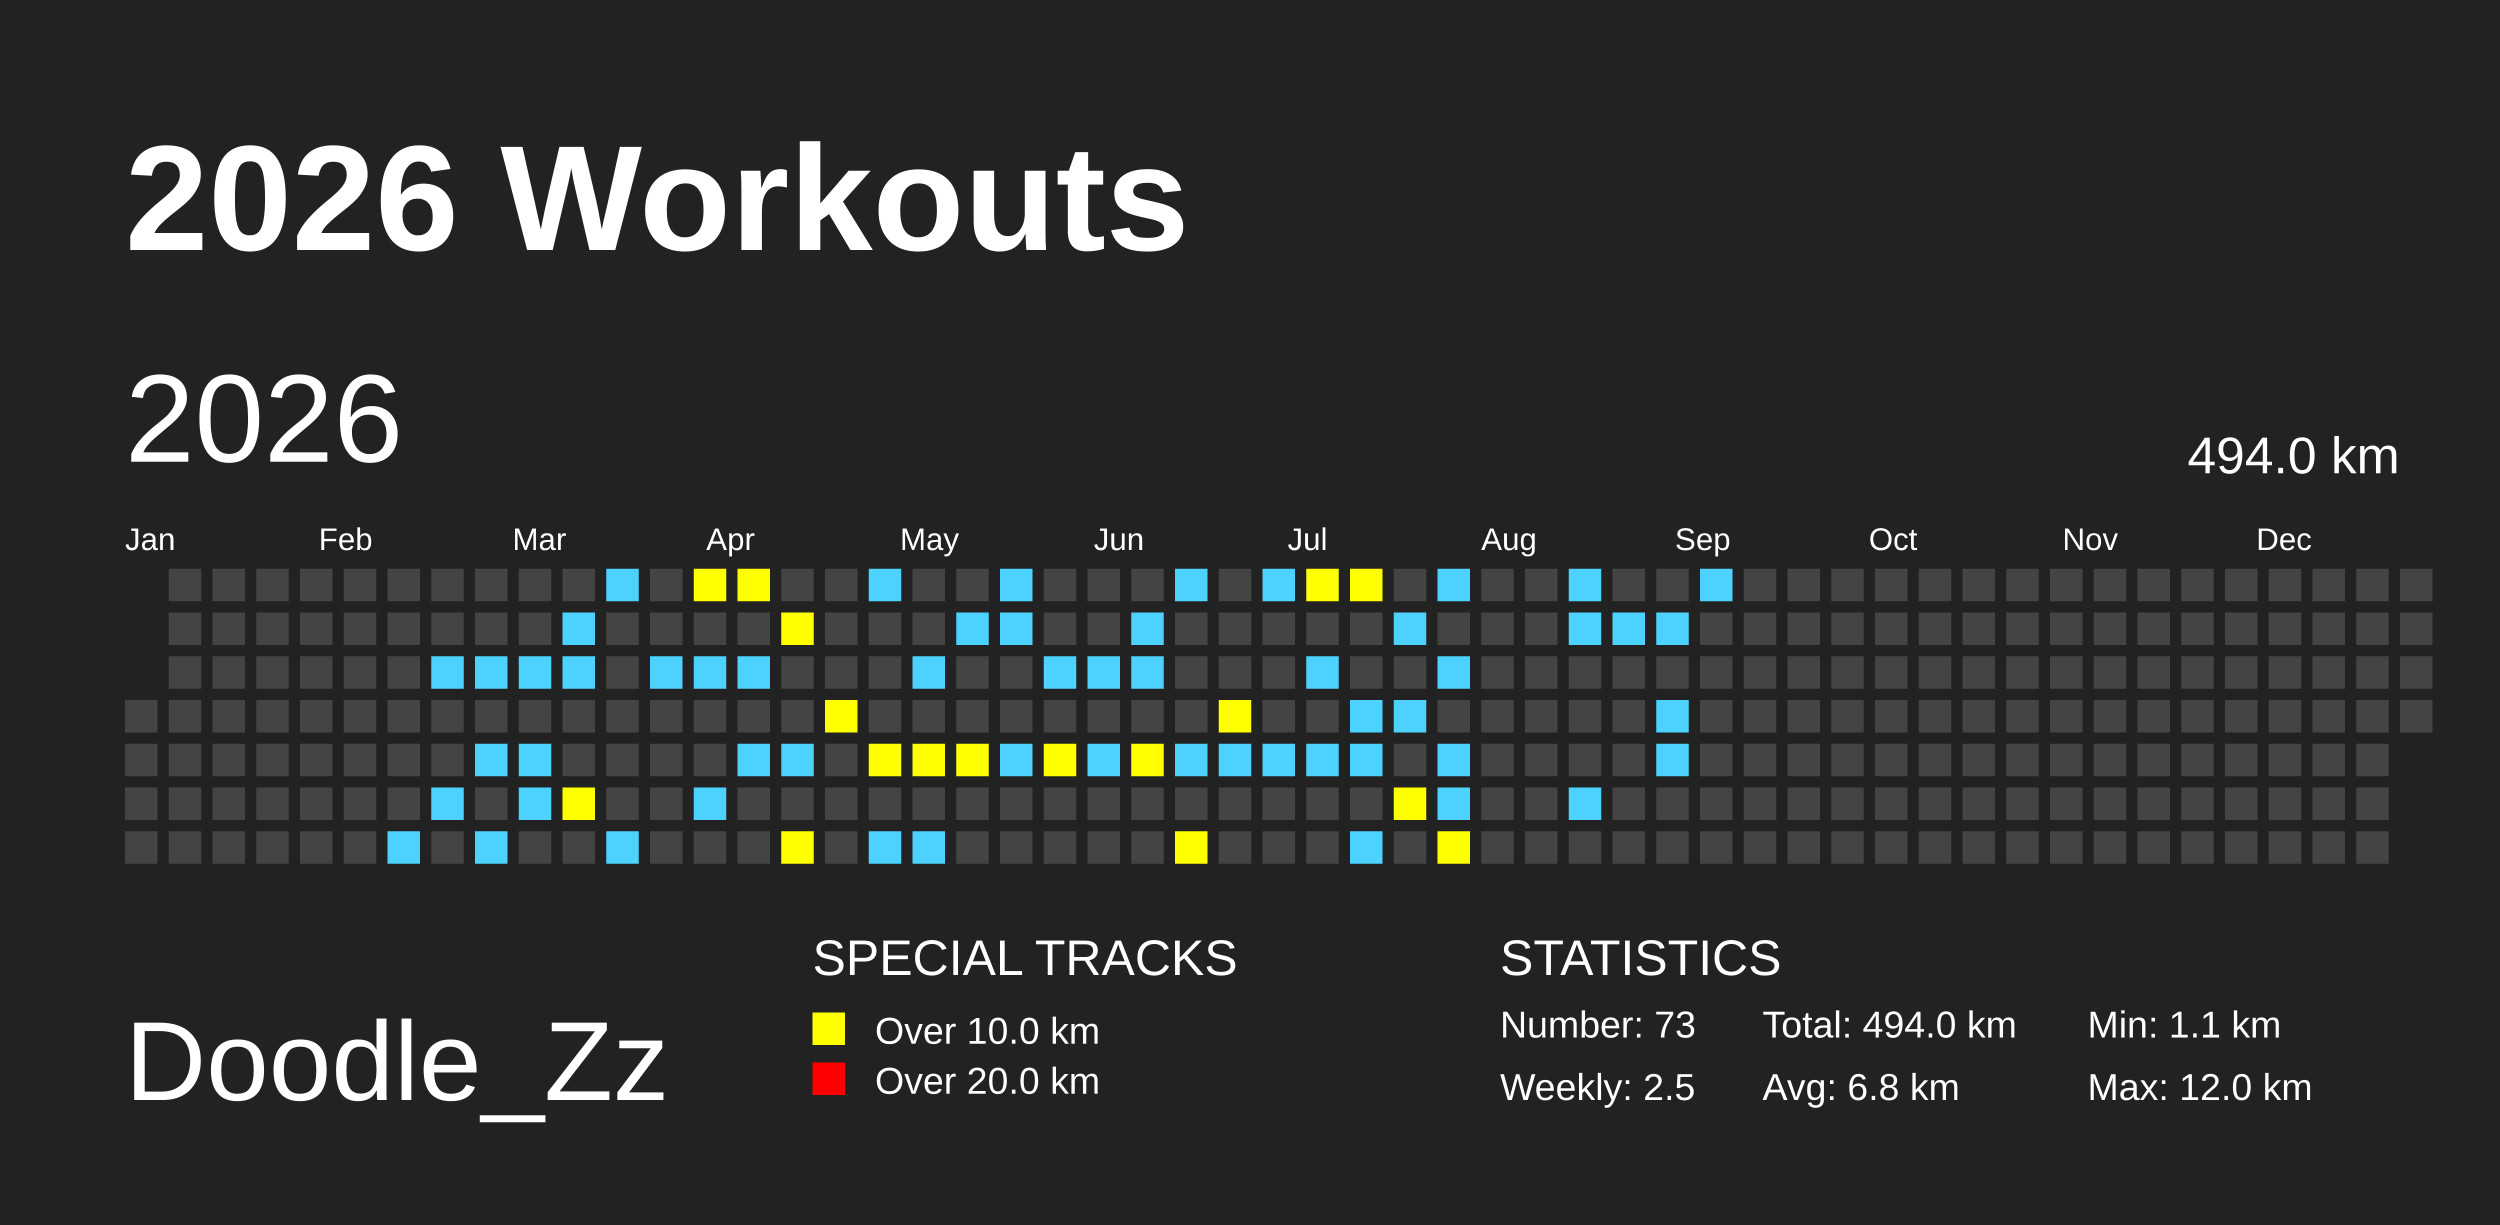
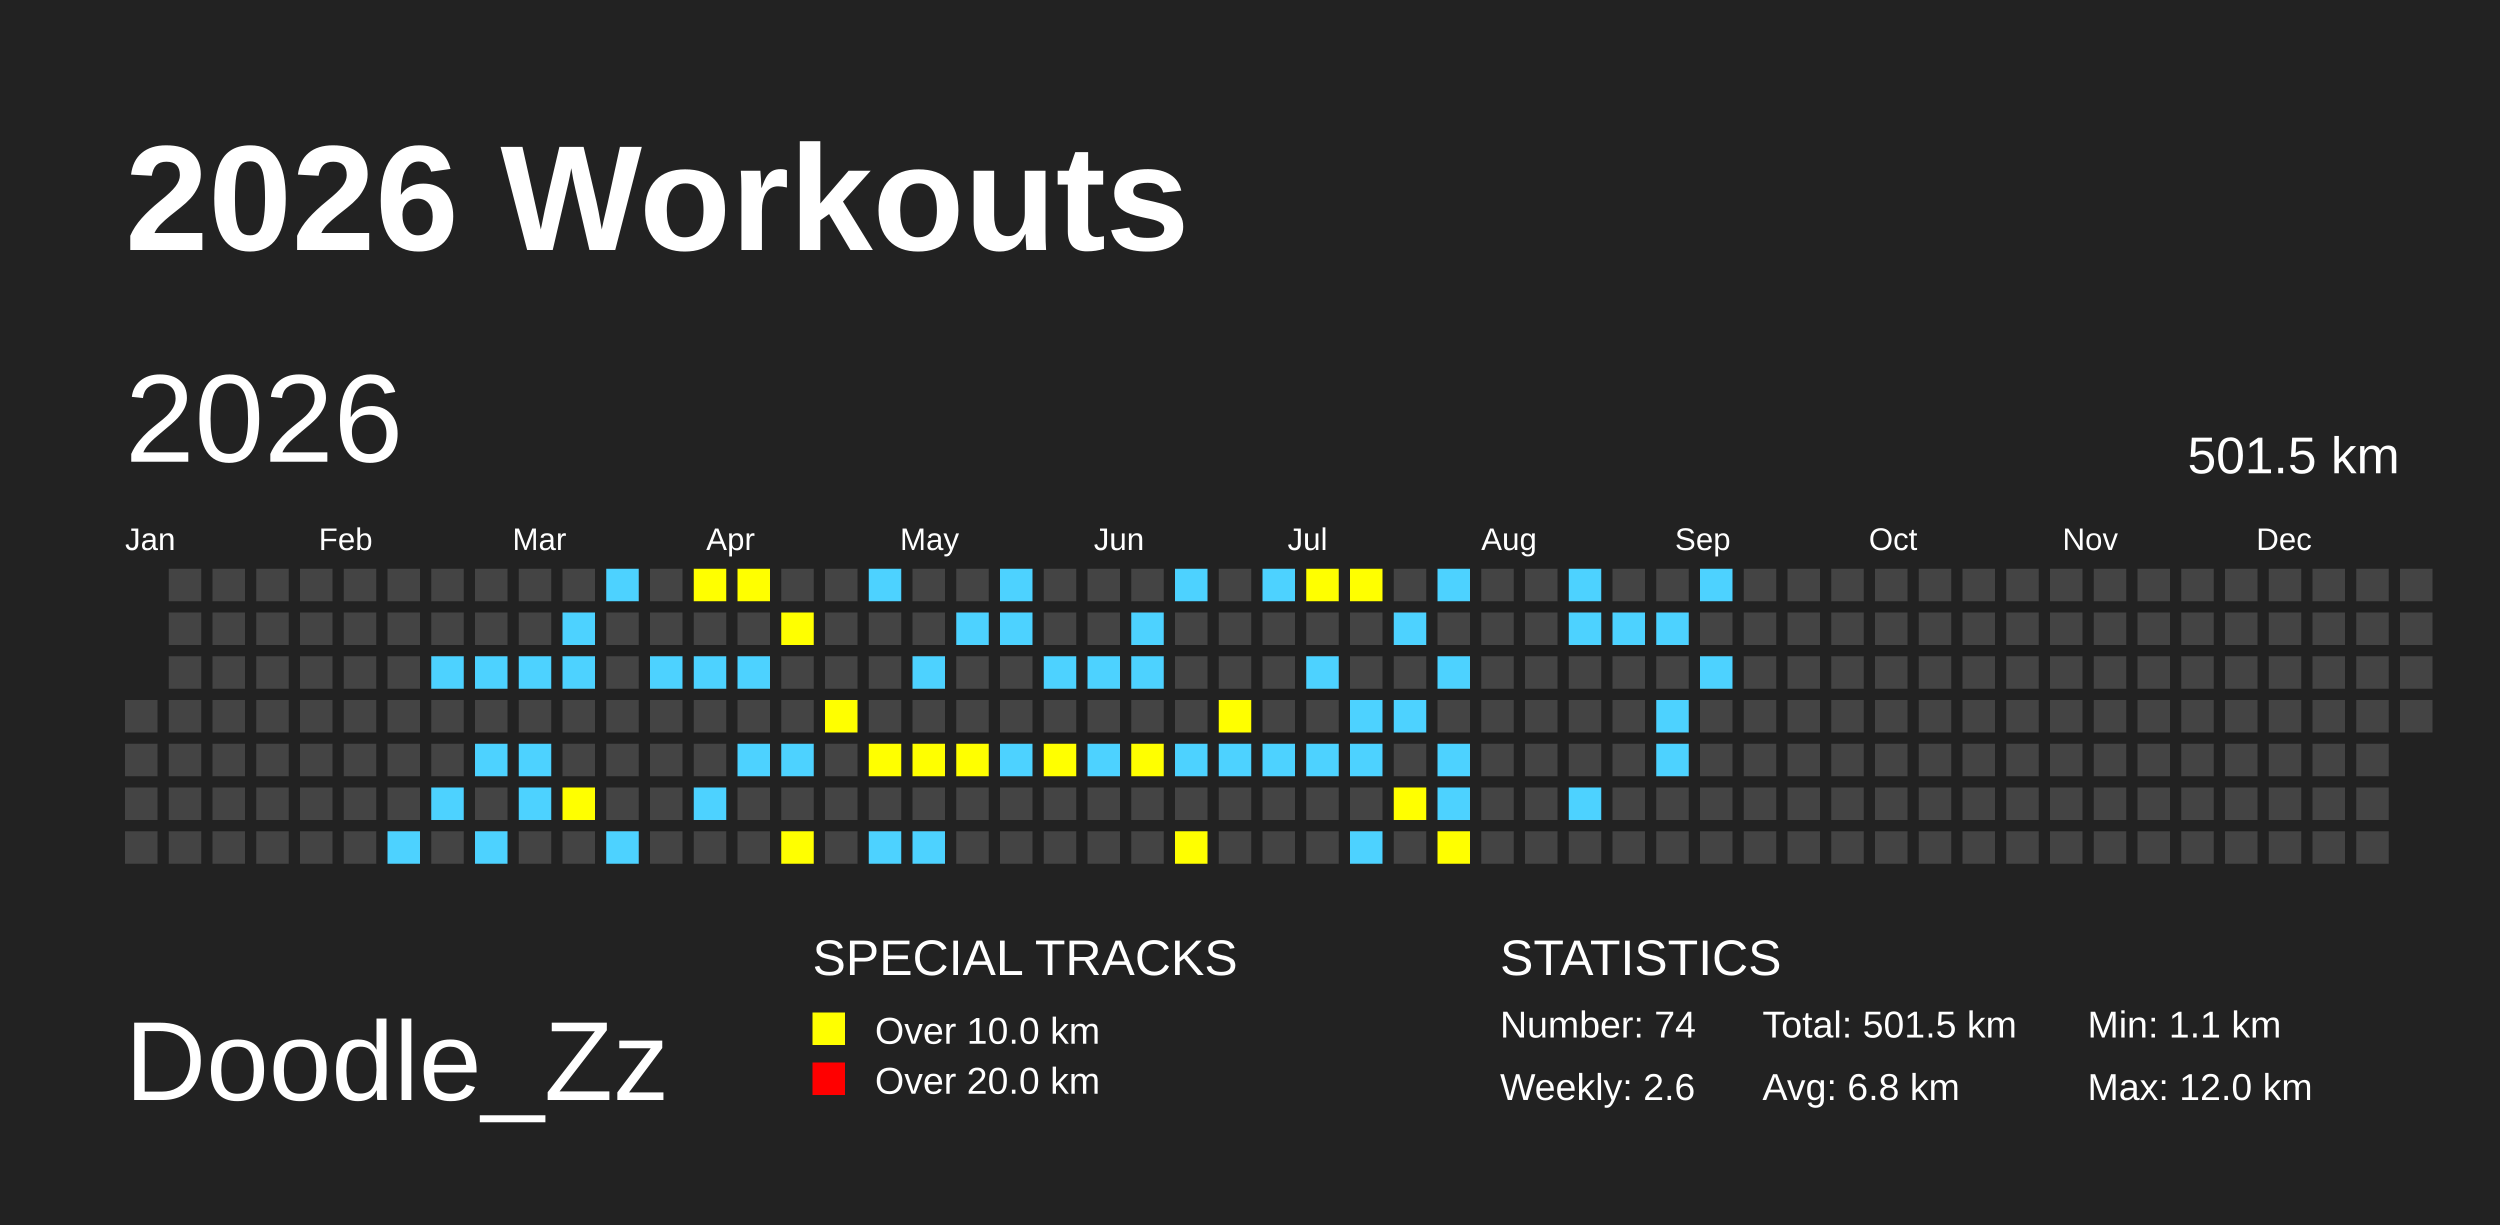
<svg xmlns="http://www.w3.org/2000/svg" baseProfile="full" height="98mm" version="1.1" viewBox="0,0,200,98" width="200mm">
  <defs>
    <pattern height="2" id="indoor-stripe" patternUnits="userSpaceOnUse" width="2">
      <line stroke="white" stroke-opacity="0.45" stroke-width="0.5" x1="0" x2="2" y1="2" y2="0" />
    </pattern>
  </defs>
  <rect fill="#222222" height="98" width="200" x="0" y="0" />
  <text fill="#FFFFFF" style="font-size:12px; font-family:Arial; font-weight:bold;" x="10" y="20">2026 Workouts</text>
  <text fill="#FFFFFF" style="font-size:9px; font-family:Arial" x="10" y="88">Doodle_Zz</text>
  <text fill="#FFFFFF" style="font-size:4px; font-family:Arial" x="65" y="78">SPECIAL TRACKS</text>
  <rect fill="yellow" height="2.6" width="2.6" x="65" y="81" />
  <text fill="#FFFFFF" style="font-size:3px; font-family:Arial" x="70" y="83.5">Over 10.0 km</text>
  <rect fill="red" height="2.6" width="2.6" x="65" y="85" />
  <text fill="#FFFFFF" style="font-size:3px; font-family:Arial" x="70" y="87.5">Over 20.0 km</text>
  <text fill="#FFFFFF" style="font-size:4px; font-family:Arial" x="120" y="78">STATISTICS</text>
-   <text fill="#FFFFFF" style="font-size:3px; font-family:Arial" x="120" y="83">Number: 73</text>
-   <text fill="#FFFFFF" style="font-size:3px; font-family:Arial" x="120" y="88">Weekly: 2.5</text>
-   <text fill="#FFFFFF" style="font-size:3px; font-family:Arial" x="141" y="83">Total: 494.0 km</text>
+   <text fill="#FFFFFF" style="font-size:3px; font-family:Arial" x="120" y="83">Number: 74</text>
+   <text fill="#FFFFFF" style="font-size:3px; font-family:Arial" x="120" y="88">Weekly: 2.6</text>
+   <text fill="#FFFFFF" style="font-size:3px; font-family:Arial" x="141" y="83">Total: 501.5 km</text>
  <text fill="#FFFFFF" style="font-size:3px; font-family:Arial" x="141" y="88">Avg: 6.8 km</text>
  <text fill="#FFFFFF" style="font-size:3px; font-family:Arial" x="167" y="83">Min: 1.1 km</text>
  <text fill="#FFFFFF" style="font-size:3px; font-family:Arial" x="167" y="88">Max: 12.0 km</text>
  <text dominant-baseline="hanging" fill="#FFFFFF" style="font-size:10.0px; font-family:Arial;" x="10" y="30">2026</text>
-   <text dominant-baseline="hanging" fill="#FFFFFF" style="font-size:4.125px; font-family:Arial;" x="175" y="35">494.0 km</text>
+   <text dominant-baseline="hanging" fill="#FFFFFF" style="font-size:4.125px; font-family:Arial;" x="175" y="35">501.5 km</text>
  <text fill="#FFFFFF" style="font-size:2.5px; font-family:Arial" x="10.0" y="44">Jan</text>
  <text fill="#FFFFFF" style="font-size:2.5px; font-family:Arial" x="25.5" y="44">Feb</text>
  <text fill="#FFFFFF" style="font-size:2.5px; font-family:Arial" x="41.0" y="44">Mar</text>
  <text fill="#FFFFFF" style="font-size:2.5px; font-family:Arial" x="56.5" y="44">Apr</text>
  <text fill="#FFFFFF" style="font-size:2.5px; font-family:Arial" x="72.0" y="44">May</text>
  <text fill="#FFFFFF" style="font-size:2.5px; font-family:Arial" x="87.5" y="44">Jun</text>
  <text fill="#FFFFFF" style="font-size:2.5px; font-family:Arial" x="103.0" y="44">Jul</text>
  <text fill="#FFFFFF" style="font-size:2.5px; font-family:Arial" x="118.5" y="44">Aug</text>
  <text fill="#FFFFFF" style="font-size:2.5px; font-family:Arial" x="134.0" y="44">Sep</text>
  <text fill="#FFFFFF" style="font-size:2.5px; font-family:Arial" x="149.5" y="44">Oct</text>
  <text fill="#FFFFFF" style="font-size:2.5px; font-family:Arial" x="165.0" y="44">Nov</text>
  <text fill="#FFFFFF" style="font-size:2.5px; font-family:Arial" x="180.5" y="44">Dec</text>
  <rect fill="#444444" height="2.6" width="2.6" x="10.0" y="56.0" />
  <rect fill="#444444" height="2.6" width="2.6" x="10.0" y="59.5" />
  <rect fill="#444444" height="2.6" width="2.6" x="10.0" y="63.0" />
  <rect fill="#444444" height="2.6" width="2.6" x="10.0" y="66.5" />
  <rect fill="#444444" height="2.6" width="2.6" x="13.5" y="45.5" />
  <rect fill="#444444" height="2.6" width="2.6" x="13.5" y="49.0" />
  <rect fill="#444444" height="2.6" width="2.6" x="13.5" y="52.5" />
  <rect fill="#444444" height="2.6" width="2.6" x="13.5" y="56.0" />
  <rect fill="#444444" height="2.6" width="2.6" x="13.5" y="59.5" />
  <rect fill="#444444" height="2.6" width="2.6" x="13.5" y="63.0" />
  <rect fill="#444444" height="2.6" width="2.6" x="13.5" y="66.5" />
  <rect fill="#444444" height="2.6" width="2.6" x="17.0" y="45.5" />
  <rect fill="#444444" height="2.6" width="2.6" x="17.0" y="49.0" />
  <rect fill="#444444" height="2.6" width="2.6" x="17.0" y="52.5" />
  <rect fill="#444444" height="2.6" width="2.6" x="17.0" y="56.0" />
  <rect fill="#444444" height="2.6" width="2.6" x="17.0" y="59.5" />
  <rect fill="#444444" height="2.6" width="2.6" x="17.0" y="63.0" />
  <rect fill="#444444" height="2.6" width="2.6" x="17.0" y="66.5" />
  <rect fill="#444444" height="2.6" width="2.6" x="20.5" y="45.5" />
  <rect fill="#444444" height="2.6" width="2.6" x="20.5" y="49.0" />
  <rect fill="#444444" height="2.6" width="2.6" x="20.5" y="52.5" />
  <rect fill="#444444" height="2.6" width="2.6" x="20.5" y="56.0" />
  <rect fill="#444444" height="2.6" width="2.6" x="20.5" y="59.5" />
  <rect fill="#444444" height="2.6" width="2.6" x="20.5" y="63.0" />
  <rect fill="#444444" height="2.6" width="2.6" x="20.5" y="66.5" />
  <rect fill="#444444" height="2.6" width="2.6" x="24.0" y="45.5" />
  <rect fill="#444444" height="2.6" width="2.6" x="24.0" y="49.0" />
  <rect fill="#444444" height="2.6" width="2.6" x="24.0" y="52.5" />
  <rect fill="#444444" height="2.6" width="2.6" x="24.0" y="56.0" />
  <rect fill="#444444" height="2.6" width="2.6" x="24.0" y="59.5" />
  <rect fill="#444444" height="2.6" width="2.6" x="24.0" y="63.0" />
  <rect fill="#444444" height="2.6" width="2.6" x="24.0" y="66.5" />
  <rect fill="#444444" height="2.6" width="2.6" x="27.5" y="45.5" />
  <rect fill="#444444" height="2.6" width="2.6" x="27.5" y="49.0" />
  <rect fill="#444444" height="2.6" width="2.6" x="27.5" y="52.5" />
  <rect fill="#444444" height="2.6" width="2.6" x="27.5" y="56.0" />
  <rect fill="#444444" height="2.6" width="2.6" x="27.5" y="59.5" />
  <rect fill="#444444" height="2.6" width="2.6" x="27.5" y="63.0" />
  <rect fill="#444444" height="2.6" width="2.6" x="27.5" y="66.5" />
  <rect fill="#444444" height="2.6" width="2.6" x="31.0" y="45.5" />
  <rect fill="#444444" height="2.6" width="2.6" x="31.0" y="49.0" />
  <rect fill="#444444" height="2.6" width="2.6" x="31.0" y="52.5" />
  <rect fill="#444444" height="2.6" width="2.6" x="31.0" y="56.0" />
  <rect fill="#444444" height="2.6" width="2.6" x="31.0" y="59.5" />
  <rect fill="#444444" height="2.6" width="2.6" x="31.0" y="63.0" />
  <rect fill="#4DD2FF" height="2.6" width="2.6" x="31.0" y="66.5" />
  <rect fill="#444444" height="2.6" width="2.6" x="34.5" y="45.5" />
  <rect fill="#444444" height="2.6" width="2.6" x="34.5" y="49.0" />
  <rect fill="#4DD2FF" height="2.6" width="2.6" x="34.5" y="52.5" />
  <rect fill="#444444" height="2.6" width="2.6" x="34.5" y="56.0" />
  <rect fill="#444444" height="2.6" width="2.6" x="34.5" y="59.5" />
  <rect fill="#4DD2FF" height="2.6" width="2.6" x="34.5" y="63.0" />
  <rect fill="#444444" height="2.6" width="2.6" x="34.5" y="66.5" />
  <rect fill="#444444" height="2.6" width="2.6" x="38.0" y="45.5" />
  <rect fill="#444444" height="2.6" width="2.6" x="38.0" y="49.0" />
  <rect fill="#4DD2FF" height="2.6" width="2.6" x="38.0" y="52.5" />
  <rect fill="#444444" height="2.6" width="2.6" x="38.0" y="56.0" />
  <rect fill="#4DD2FF" height="2.6" width="2.6" x="38.0" y="59.5" />
  <rect fill="#444444" height="2.6" width="2.6" x="38.0" y="63.0" />
  <rect fill="#4DD2FF" height="2.6" width="2.6" x="38.0" y="66.5" />
  <rect fill="#444444" height="2.6" width="2.6" x="41.5" y="45.5" />
  <rect fill="#444444" height="2.6" width="2.6" x="41.5" y="49.0" />
  <rect fill="#4DD2FF" height="2.6" width="2.6" x="41.5" y="52.5" />
  <rect fill="#444444" height="2.6" width="2.6" x="41.5" y="56.0" />
  <rect fill="#4DD2FF" height="2.6" width="2.6" x="41.5" y="59.5" />
  <rect fill="#4DD2FF" height="2.6" width="2.6" x="41.5" y="63.0" />
  <rect fill="#444444" height="2.6" width="2.6" x="41.5" y="66.5" />
  <rect fill="#444444" height="2.6" width="2.6" x="45.0" y="45.5" />
  <rect fill="#4DD2FF" height="2.6" width="2.6" x="45.0" y="49.0" />
  <rect fill="#4DD2FF" height="2.6" width="2.6" x="45.0" y="52.5" />
  <rect fill="#444444" height="2.6" width="2.6" x="45.0" y="56.0" />
  <rect fill="#444444" height="2.6" width="2.6" x="45.0" y="59.5" />
  <rect fill="yellow" height="2.6" width="2.6" x="45.0" y="63.0" />
  <rect fill="#444444" height="2.6" width="2.6" x="45.0" y="66.5" />
  <rect fill="#4DD2FF" height="2.6" width="2.6" x="48.5" y="45.5" />
  <rect fill="#444444" height="2.6" width="2.6" x="48.5" y="49.0" />
  <rect fill="#444444" height="2.6" width="2.6" x="48.5" y="52.5" />
  <rect fill="#444444" height="2.6" width="2.6" x="48.5" y="56.0" />
  <rect fill="#444444" height="2.6" width="2.6" x="48.5" y="59.5" />
  <rect fill="#444444" height="2.6" width="2.6" x="48.5" y="63.0" />
  <rect fill="#4DD2FF" height="2.6" width="2.6" x="48.5" y="66.5" />
  <rect fill="#444444" height="2.6" width="2.6" x="52.0" y="45.5" />
  <rect fill="#444444" height="2.6" width="2.6" x="52.0" y="49.0" />
  <rect fill="#4DD2FF" height="2.6" width="2.6" x="52.0" y="52.5" />
  <rect fill="#444444" height="2.6" width="2.6" x="52.0" y="56.0" />
  <rect fill="#444444" height="2.6" width="2.6" x="52.0" y="59.5" />
  <rect fill="#444444" height="2.6" width="2.6" x="52.0" y="63.0" />
  <rect fill="#444444" height="2.6" width="2.6" x="52.0" y="66.5" />
  <rect fill="yellow" height="2.6" width="2.6" x="55.5" y="45.5" />
  <rect fill="#444444" height="2.6" width="2.6" x="55.5" y="49.0" />
  <rect fill="#4DD2FF" height="2.6" width="2.6" x="55.5" y="52.5" />
  <rect fill="#444444" height="2.6" width="2.6" x="55.5" y="56.0" />
  <rect fill="#444444" height="2.6" width="2.6" x="55.5" y="59.5" />
  <rect fill="#4DD2FF" height="2.6" width="2.6" x="55.5" y="63.0" />
  <rect fill="#444444" height="2.6" width="2.6" x="55.5" y="66.5" />
  <rect fill="yellow" height="2.6" width="2.6" x="59.0" y="45.5" />
  <rect fill="#444444" height="2.6" width="2.6" x="59.0" y="49.0" />
  <rect fill="#4DD2FF" height="2.6" width="2.6" x="59.0" y="52.5" />
  <rect fill="#444444" height="2.6" width="2.6" x="59.0" y="56.0" />
  <rect fill="#4DD2FF" height="2.6" width="2.6" x="59.0" y="59.5" />
  <rect fill="#444444" height="2.6" width="2.6" x="59.0" y="63.0" />
  <rect fill="#444444" height="2.6" width="2.6" x="59.0" y="66.5" />
  <rect fill="#444444" height="2.6" width="2.6" x="62.5" y="45.5" />
  <rect fill="yellow" height="2.6" width="2.6" x="62.5" y="49.0" />
  <rect fill="#444444" height="2.6" width="2.6" x="62.5" y="52.5" />
  <rect fill="#444444" height="2.6" width="2.6" x="62.5" y="56.0" />
  <rect fill="#4DD2FF" height="2.6" width="2.6" x="62.5" y="59.5" />
  <rect fill="#444444" height="2.6" width="2.6" x="62.5" y="63.0" />
  <rect fill="yellow" height="2.6" width="2.6" x="62.5" y="66.5" />
  <rect fill="#444444" height="2.6" width="2.6" x="66.0" y="45.5" />
  <rect fill="#444444" height="2.6" width="2.6" x="66.0" y="49.0" />
  <rect fill="#444444" height="2.6" width="2.6" x="66.0" y="52.5" />
  <rect fill="yellow" height="2.6" width="2.6" x="66.0" y="56.0" />
  <rect fill="#444444" height="2.6" width="2.6" x="66.0" y="59.5" />
  <rect fill="#444444" height="2.6" width="2.6" x="66.0" y="63.0" />
  <rect fill="#444444" height="2.6" width="2.6" x="66.0" y="66.5" />
  <rect fill="#4DD2FF" height="2.6" width="2.6" x="69.5" y="45.5" />
  <rect fill="#444444" height="2.6" width="2.6" x="69.5" y="49.0" />
  <rect fill="#444444" height="2.6" width="2.6" x="69.5" y="52.5" />
  <rect fill="#444444" height="2.6" width="2.6" x="69.5" y="56.0" />
  <rect fill="yellow" height="2.6" width="2.6" x="69.5" y="59.5" />
  <rect fill="#444444" height="2.6" width="2.6" x="69.5" y="63.0" />
  <rect fill="#4DD2FF" height="2.6" width="2.6" x="69.5" y="66.5" />
  <rect fill="#444444" height="2.6" width="2.6" x="73.0" y="45.5" />
  <rect fill="#444444" height="2.6" width="2.6" x="73.0" y="49.0" />
  <rect fill="#4DD2FF" height="2.6" width="2.6" x="73.0" y="52.5" />
  <rect fill="#444444" height="2.6" width="2.6" x="73.0" y="56.0" />
  <rect fill="yellow" height="2.6" width="2.6" x="73.0" y="59.5" />
  <rect fill="#444444" height="2.6" width="2.6" x="73.0" y="63.0" />
  <rect fill="#4DD2FF" height="2.6" width="2.6" x="73.0" y="66.5" />
  <rect fill="#444444" height="2.6" width="2.6" x="76.5" y="45.5" />
  <rect fill="#4DD2FF" height="2.6" width="2.6" x="76.5" y="49.0" />
  <rect fill="#444444" height="2.6" width="2.6" x="76.5" y="52.5" />
  <rect fill="#444444" height="2.6" width="2.6" x="76.5" y="56.0" />
  <rect fill="yellow" height="2.6" width="2.6" x="76.5" y="59.5" />
  <rect fill="#444444" height="2.6" width="2.6" x="76.5" y="63.0" />
  <rect fill="#444444" height="2.6" width="2.6" x="76.5" y="66.5" />
  <rect fill="#4DD2FF" height="2.6" width="2.6" x="80.0" y="45.5" />
  <rect fill="#4DD2FF" height="2.6" width="2.6" x="80.0" y="49.0" />
  <rect fill="#444444" height="2.6" width="2.6" x="80.0" y="52.5" />
  <rect fill="#444444" height="2.6" width="2.6" x="80.0" y="56.0" />
  <rect fill="#4DD2FF" height="2.6" width="2.6" x="80.0" y="59.5" />
  <rect fill="#444444" height="2.6" width="2.6" x="80.0" y="63.0" />
  <rect fill="#444444" height="2.6" width="2.6" x="80.0" y="66.5" />
  <rect fill="#444444" height="2.6" width="2.6" x="83.5" y="45.5" />
  <rect fill="#444444" height="2.6" width="2.6" x="83.5" y="49.0" />
  <rect fill="#4DD2FF" height="2.6" width="2.6" x="83.5" y="52.5" />
  <rect fill="#444444" height="2.6" width="2.6" x="83.5" y="56.0" />
  <rect fill="yellow" height="2.6" width="2.6" x="83.5" y="59.5" />
  <rect fill="#444444" height="2.6" width="2.6" x="83.5" y="63.0" />
  <rect fill="#444444" height="2.6" width="2.6" x="83.5" y="66.5" />
  <rect fill="#444444" height="2.6" width="2.6" x="87.0" y="45.5" />
  <rect fill="#444444" height="2.6" width="2.6" x="87.0" y="49.0" />
  <rect fill="#4DD2FF" height="2.6" width="2.6" x="87.0" y="52.5" />
  <rect fill="#444444" height="2.6" width="2.6" x="87.0" y="56.0" />
  <rect fill="#4DD2FF" height="2.6" width="2.6" x="87.0" y="59.5" />
  <rect fill="#444444" height="2.6" width="2.6" x="87.0" y="63.0" />
  <rect fill="#444444" height="2.6" width="2.6" x="87.0" y="66.5" />
  <rect fill="#444444" height="2.6" width="2.6" x="90.5" y="45.5" />
  <rect fill="#4DD2FF" height="2.6" width="2.6" x="90.5" y="49.0" />
  <rect fill="#4DD2FF" height="2.6" width="2.6" x="90.5" y="52.5" />
  <rect fill="#444444" height="2.6" width="2.6" x="90.5" y="56.0" />
  <rect fill="yellow" height="2.6" width="2.6" x="90.5" y="59.5" />
  <rect fill="#444444" height="2.6" width="2.6" x="90.5" y="63.0" />
  <rect fill="#444444" height="2.6" width="2.6" x="90.5" y="66.5" />
  <rect fill="#4DD2FF" height="2.6" width="2.6" x="94.0" y="45.5" />
  <rect fill="#444444" height="2.6" width="2.6" x="94.0" y="49.0" />
  <rect fill="#444444" height="2.6" width="2.6" x="94.0" y="52.5" />
  <rect fill="#444444" height="2.6" width="2.6" x="94.0" y="56.0" />
  <rect fill="#4DD2FF" height="2.6" width="2.6" x="94.0" y="59.5" />
  <rect fill="#444444" height="2.6" width="2.6" x="94.0" y="63.0" />
  <rect fill="yellow" height="2.6" width="2.6" x="94.0" y="66.5" />
  <rect fill="#444444" height="2.6" width="2.6" x="97.5" y="45.5" />
  <rect fill="#444444" height="2.6" width="2.6" x="97.5" y="49.0" />
  <rect fill="#444444" height="2.6" width="2.6" x="97.5" y="52.5" />
  <rect fill="yellow" height="2.6" width="2.6" x="97.5" y="56.0" />
  <rect fill="#4DD2FF" height="2.6" width="2.6" x="97.5" y="59.5" />
  <rect fill="#444444" height="2.6" width="2.6" x="97.5" y="63.0" />
  <rect fill="#444444" height="2.6" width="2.6" x="97.5" y="66.5" />
  <rect fill="#4DD2FF" height="2.6" width="2.6" x="101.0" y="45.5" />
  <rect fill="#444444" height="2.6" width="2.6" x="101.0" y="49.0" />
  <rect fill="#444444" height="2.6" width="2.6" x="101.0" y="52.5" />
  <rect fill="#444444" height="2.6" width="2.6" x="101.0" y="56.0" />
  <rect fill="#4DD2FF" height="2.6" width="2.6" x="101.0" y="59.5" />
  <rect fill="#444444" height="2.6" width="2.6" x="101.0" y="63.0" />
  <rect fill="#444444" height="2.6" width="2.6" x="101.0" y="66.5" />
  <rect fill="yellow" height="2.6" width="2.6" x="104.5" y="45.5" />
  <rect fill="#444444" height="2.6" width="2.6" x="104.5" y="49.0" />
  <rect fill="#4DD2FF" height="2.6" width="2.6" x="104.5" y="52.5" />
  <rect fill="#444444" height="2.6" width="2.6" x="104.5" y="56.0" />
  <rect fill="#4DD2FF" height="2.6" width="2.6" x="104.5" y="59.5" />
  <rect fill="#444444" height="2.6" width="2.6" x="104.5" y="63.0" />
  <rect fill="#444444" height="2.6" width="2.6" x="104.5" y="66.5" />
  <rect fill="yellow" height="2.6" width="2.6" x="108.0" y="45.5" />
  <rect fill="#444444" height="2.6" width="2.6" x="108.0" y="49.0" />
  <rect fill="#444444" height="2.6" width="2.6" x="108.0" y="52.5" />
  <rect fill="#4DD2FF" height="2.6" width="2.6" x="108.0" y="56.0" />
  <rect fill="#4DD2FF" height="2.6" width="2.6" x="108.0" y="59.5" />
  <rect fill="#444444" height="2.6" width="2.6" x="108.0" y="63.0" />
  <rect fill="#4DD2FF" height="2.6" width="2.6" x="108.0" y="66.5" />
  <rect fill="#444444" height="2.6" width="2.6" x="111.5" y="45.5" />
  <rect fill="#4DD2FF" height="2.6" width="2.6" x="111.5" y="49.0" />
  <rect fill="#444444" height="2.6" width="2.6" x="111.5" y="52.5" />
  <rect fill="#4DD2FF" height="2.6" width="2.6" x="111.5" y="56.0" />
  <rect fill="#444444" height="2.6" width="2.6" x="111.5" y="59.5" />
  <rect fill="yellow" height="2.6" width="2.6" x="111.5" y="63.0" />
  <rect fill="#444444" height="2.6" width="2.6" x="111.5" y="66.5" />
  <rect fill="#4DD2FF" height="2.6" width="2.6" x="115.0" y="45.5" />
  <rect fill="#444444" height="2.6" width="2.6" x="115.0" y="49.0" />
  <rect fill="#4DD2FF" height="2.6" width="2.6" x="115.0" y="52.5" />
  <rect fill="#444444" height="2.6" width="2.6" x="115.0" y="56.0" />
  <rect fill="#4DD2FF" height="2.6" width="2.6" x="115.0" y="59.5" />
  <rect fill="#4DD2FF" height="2.6" width="2.6" x="115.0" y="63.0" />
  <rect fill="yellow" height="2.6" width="2.6" x="115.0" y="66.5" />
  <rect fill="#444444" height="2.6" width="2.6" x="118.5" y="45.5" />
  <rect fill="#444444" height="2.6" width="2.6" x="118.5" y="49.0" />
  <rect fill="#444444" height="2.6" width="2.6" x="118.5" y="52.5" />
  <rect fill="#444444" height="2.6" width="2.6" x="118.5" y="56.0" />
  <rect fill="#444444" height="2.6" width="2.6" x="118.5" y="59.5" />
  <rect fill="#444444" height="2.6" width="2.6" x="118.5" y="63.0" />
  <rect fill="#444444" height="2.6" width="2.6" x="118.5" y="66.5" />
  <rect fill="#444444" height="2.6" width="2.6" x="122.0" y="45.5" />
  <rect fill="#444444" height="2.6" width="2.6" x="122.0" y="49.0" />
  <rect fill="#444444" height="2.6" width="2.6" x="122.0" y="52.5" />
  <rect fill="#444444" height="2.6" width="2.6" x="122.0" y="56.0" />
  <rect fill="#444444" height="2.6" width="2.6" x="122.0" y="59.5" />
  <rect fill="#444444" height="2.6" width="2.6" x="122.0" y="63.0" />
  <rect fill="#444444" height="2.6" width="2.6" x="122.0" y="66.5" />
  <rect fill="#4DD2FF" height="2.6" width="2.6" x="125.5" y="45.5" />
  <rect fill="#4DD2FF" height="2.6" width="2.6" x="125.5" y="49.0" />
  <rect fill="#444444" height="2.6" width="2.6" x="125.5" y="52.5" />
  <rect fill="#444444" height="2.6" width="2.6" x="125.5" y="56.0" />
  <rect fill="#444444" height="2.6" width="2.6" x="125.5" y="59.5" />
  <rect fill="#4DD2FF" height="2.6" width="2.6" x="125.5" y="63.0" />
  <rect fill="#444444" height="2.6" width="2.6" x="125.5" y="66.5" />
  <rect fill="#444444" height="2.6" width="2.6" x="129.0" y="45.5" />
  <rect fill="#4DD2FF" height="2.6" width="2.6" x="129.0" y="49.0" />
  <rect fill="#444444" height="2.6" width="2.6" x="129.0" y="52.5" />
  <rect fill="#444444" height="2.6" width="2.6" x="129.0" y="56.0" />
  <rect fill="#444444" height="2.6" width="2.6" x="129.0" y="59.5" />
  <rect fill="#444444" height="2.6" width="2.6" x="129.0" y="63.0" />
  <rect fill="#444444" height="2.6" width="2.6" x="129.0" y="66.5" />
  <rect fill="#444444" height="2.6" width="2.6" x="132.5" y="45.5" />
  <rect fill="#4DD2FF" height="2.6" width="2.6" x="132.5" y="49.0" />
  <rect fill="#444444" height="2.6" width="2.6" x="132.5" y="52.5" />
  <rect fill="#4DD2FF" height="2.6" width="2.6" x="132.5" y="56.0" />
  <rect fill="#4DD2FF" height="2.6" width="2.6" x="132.5" y="59.5" />
  <rect fill="#444444" height="2.6" width="2.6" x="132.5" y="63.0" />
  <rect fill="#444444" height="2.6" width="2.6" x="132.5" y="66.5" />
  <rect fill="#4DD2FF" height="2.6" width="2.6" x="136.0" y="45.5" />
  <rect fill="#444444" height="2.6" width="2.6" x="136.0" y="49.0" />
-   <rect fill="#444444" height="2.6" width="2.6" x="136.0" y="52.5" />
+   <rect fill="#4DD2FF" height="2.6" width="2.6" x="136.0" y="52.5" />
  <rect fill="#444444" height="2.6" width="2.6" x="136.0" y="56.0" />
  <rect fill="#444444" height="2.6" width="2.6" x="136.0" y="59.5" />
  <rect fill="#444444" height="2.6" width="2.6" x="136.0" y="63.0" />
  <rect fill="#444444" height="2.6" width="2.6" x="136.0" y="66.5" />
  <rect fill="#444444" height="2.6" width="2.6" x="139.5" y="45.5" />
  <rect fill="#444444" height="2.6" width="2.6" x="139.5" y="49.0" />
  <rect fill="#444444" height="2.6" width="2.6" x="139.5" y="52.5" />
  <rect fill="#444444" height="2.6" width="2.6" x="139.5" y="56.0" />
  <rect fill="#444444" height="2.6" width="2.6" x="139.5" y="59.5" />
  <rect fill="#444444" height="2.6" width="2.6" x="139.5" y="63.0" />
  <rect fill="#444444" height="2.6" width="2.6" x="139.5" y="66.5" />
  <rect fill="#444444" height="2.6" width="2.6" x="143.0" y="45.5" />
  <rect fill="#444444" height="2.6" width="2.6" x="143.0" y="49.0" />
  <rect fill="#444444" height="2.6" width="2.6" x="143.0" y="52.5" />
  <rect fill="#444444" height="2.6" width="2.6" x="143.0" y="56.0" />
  <rect fill="#444444" height="2.6" width="2.6" x="143.0" y="59.5" />
  <rect fill="#444444" height="2.6" width="2.6" x="143.0" y="63.0" />
  <rect fill="#444444" height="2.6" width="2.6" x="143.0" y="66.5" />
  <rect fill="#444444" height="2.6" width="2.6" x="146.5" y="45.5" />
  <rect fill="#444444" height="2.6" width="2.6" x="146.5" y="49.0" />
  <rect fill="#444444" height="2.6" width="2.6" x="146.5" y="52.5" />
  <rect fill="#444444" height="2.6" width="2.6" x="146.5" y="56.0" />
  <rect fill="#444444" height="2.6" width="2.6" x="146.5" y="59.5" />
  <rect fill="#444444" height="2.6" width="2.6" x="146.5" y="63.0" />
  <rect fill="#444444" height="2.6" width="2.6" x="146.5" y="66.5" />
  <rect fill="#444444" height="2.6" width="2.6" x="150.0" y="45.5" />
  <rect fill="#444444" height="2.6" width="2.6" x="150.0" y="49.0" />
  <rect fill="#444444" height="2.6" width="2.6" x="150.0" y="52.5" />
  <rect fill="#444444" height="2.6" width="2.6" x="150.0" y="56.0" />
  <rect fill="#444444" height="2.6" width="2.6" x="150.0" y="59.5" />
  <rect fill="#444444" height="2.6" width="2.6" x="150.0" y="63.0" />
  <rect fill="#444444" height="2.6" width="2.6" x="150.0" y="66.5" />
  <rect fill="#444444" height="2.6" width="2.6" x="153.5" y="45.5" />
  <rect fill="#444444" height="2.6" width="2.6" x="153.5" y="49.0" />
  <rect fill="#444444" height="2.6" width="2.6" x="153.5" y="52.5" />
  <rect fill="#444444" height="2.6" width="2.6" x="153.5" y="56.0" />
  <rect fill="#444444" height="2.6" width="2.6" x="153.5" y="59.5" />
  <rect fill="#444444" height="2.6" width="2.6" x="153.5" y="63.0" />
  <rect fill="#444444" height="2.6" width="2.6" x="153.5" y="66.5" />
  <rect fill="#444444" height="2.6" width="2.6" x="157.0" y="45.5" />
  <rect fill="#444444" height="2.6" width="2.6" x="157.0" y="49.0" />
  <rect fill="#444444" height="2.6" width="2.6" x="157.0" y="52.5" />
  <rect fill="#444444" height="2.6" width="2.6" x="157.0" y="56.0" />
  <rect fill="#444444" height="2.6" width="2.6" x="157.0" y="59.5" />
  <rect fill="#444444" height="2.6" width="2.6" x="157.0" y="63.0" />
  <rect fill="#444444" height="2.6" width="2.6" x="157.0" y="66.5" />
  <rect fill="#444444" height="2.6" width="2.6" x="160.5" y="45.5" />
  <rect fill="#444444" height="2.6" width="2.6" x="160.5" y="49.0" />
  <rect fill="#444444" height="2.6" width="2.6" x="160.5" y="52.5" />
  <rect fill="#444444" height="2.6" width="2.6" x="160.5" y="56.0" />
  <rect fill="#444444" height="2.6" width="2.6" x="160.5" y="59.5" />
  <rect fill="#444444" height="2.6" width="2.6" x="160.5" y="63.0" />
  <rect fill="#444444" height="2.6" width="2.6" x="160.5" y="66.5" />
  <rect fill="#444444" height="2.6" width="2.6" x="164.0" y="45.5" />
  <rect fill="#444444" height="2.6" width="2.6" x="164.0" y="49.0" />
  <rect fill="#444444" height="2.6" width="2.6" x="164.0" y="52.5" />
  <rect fill="#444444" height="2.6" width="2.6" x="164.0" y="56.0" />
  <rect fill="#444444" height="2.6" width="2.6" x="164.0" y="59.5" />
  <rect fill="#444444" height="2.6" width="2.6" x="164.0" y="63.0" />
  <rect fill="#444444" height="2.6" width="2.6" x="164.0" y="66.5" />
  <rect fill="#444444" height="2.6" width="2.6" x="167.5" y="45.5" />
  <rect fill="#444444" height="2.6" width="2.6" x="167.5" y="49.0" />
  <rect fill="#444444" height="2.6" width="2.6" x="167.5" y="52.5" />
  <rect fill="#444444" height="2.6" width="2.6" x="167.5" y="56.0" />
  <rect fill="#444444" height="2.6" width="2.6" x="167.5" y="59.5" />
  <rect fill="#444444" height="2.6" width="2.6" x="167.5" y="63.0" />
  <rect fill="#444444" height="2.6" width="2.6" x="167.5" y="66.5" />
  <rect fill="#444444" height="2.6" width="2.6" x="171.0" y="45.5" />
  <rect fill="#444444" height="2.6" width="2.6" x="171.0" y="49.0" />
  <rect fill="#444444" height="2.6" width="2.6" x="171.0" y="52.5" />
  <rect fill="#444444" height="2.6" width="2.6" x="171.0" y="56.0" />
  <rect fill="#444444" height="2.6" width="2.6" x="171.0" y="59.5" />
  <rect fill="#444444" height="2.6" width="2.6" x="171.0" y="63.0" />
  <rect fill="#444444" height="2.6" width="2.6" x="171.0" y="66.5" />
  <rect fill="#444444" height="2.6" width="2.6" x="174.5" y="45.5" />
  <rect fill="#444444" height="2.6" width="2.6" x="174.5" y="49.0" />
  <rect fill="#444444" height="2.6" width="2.6" x="174.5" y="52.5" />
  <rect fill="#444444" height="2.6" width="2.6" x="174.5" y="56.0" />
  <rect fill="#444444" height="2.6" width="2.6" x="174.5" y="59.5" />
  <rect fill="#444444" height="2.6" width="2.6" x="174.5" y="63.0" />
  <rect fill="#444444" height="2.6" width="2.6" x="174.5" y="66.5" />
  <rect fill="#444444" height="2.6" width="2.6" x="178.0" y="45.5" />
  <rect fill="#444444" height="2.6" width="2.6" x="178.0" y="49.0" />
  <rect fill="#444444" height="2.6" width="2.6" x="178.0" y="52.5" />
  <rect fill="#444444" height="2.6" width="2.6" x="178.0" y="56.0" />
  <rect fill="#444444" height="2.6" width="2.6" x="178.0" y="59.5" />
  <rect fill="#444444" height="2.6" width="2.6" x="178.0" y="63.0" />
  <rect fill="#444444" height="2.6" width="2.6" x="178.0" y="66.5" />
  <rect fill="#444444" height="2.6" width="2.6" x="181.5" y="45.5" />
  <rect fill="#444444" height="2.6" width="2.6" x="181.5" y="49.0" />
  <rect fill="#444444" height="2.6" width="2.6" x="181.5" y="52.5" />
  <rect fill="#444444" height="2.6" width="2.6" x="181.5" y="56.0" />
  <rect fill="#444444" height="2.6" width="2.6" x="181.5" y="59.5" />
  <rect fill="#444444" height="2.6" width="2.6" x="181.5" y="63.0" />
  <rect fill="#444444" height="2.6" width="2.6" x="181.5" y="66.5" />
  <rect fill="#444444" height="2.6" width="2.6" x="185.0" y="45.5" />
  <rect fill="#444444" height="2.6" width="2.6" x="185.0" y="49.0" />
  <rect fill="#444444" height="2.6" width="2.6" x="185.0" y="52.5" />
  <rect fill="#444444" height="2.6" width="2.6" x="185.0" y="56.0" />
  <rect fill="#444444" height="2.6" width="2.6" x="185.0" y="59.5" />
  <rect fill="#444444" height="2.6" width="2.6" x="185.0" y="63.0" />
  <rect fill="#444444" height="2.6" width="2.6" x="185.0" y="66.5" />
  <rect fill="#444444" height="2.6" width="2.6" x="188.5" y="45.5" />
  <rect fill="#444444" height="2.6" width="2.6" x="188.5" y="49.0" />
  <rect fill="#444444" height="2.6" width="2.6" x="188.5" y="52.5" />
  <rect fill="#444444" height="2.6" width="2.6" x="188.5" y="56.0" />
  <rect fill="#444444" height="2.6" width="2.6" x="188.5" y="59.5" />
  <rect fill="#444444" height="2.6" width="2.6" x="188.5" y="63.0" />
  <rect fill="#444444" height="2.6" width="2.6" x="188.5" y="66.5" />
  <rect fill="#444444" height="2.6" width="2.6" x="192.0" y="45.5" />
  <rect fill="#444444" height="2.6" width="2.6" x="192.0" y="49.0" />
  <rect fill="#444444" height="2.6" width="2.6" x="192.0" y="52.5" />
  <rect fill="#444444" height="2.6" width="2.6" x="192.0" y="56.0" />
</svg>
